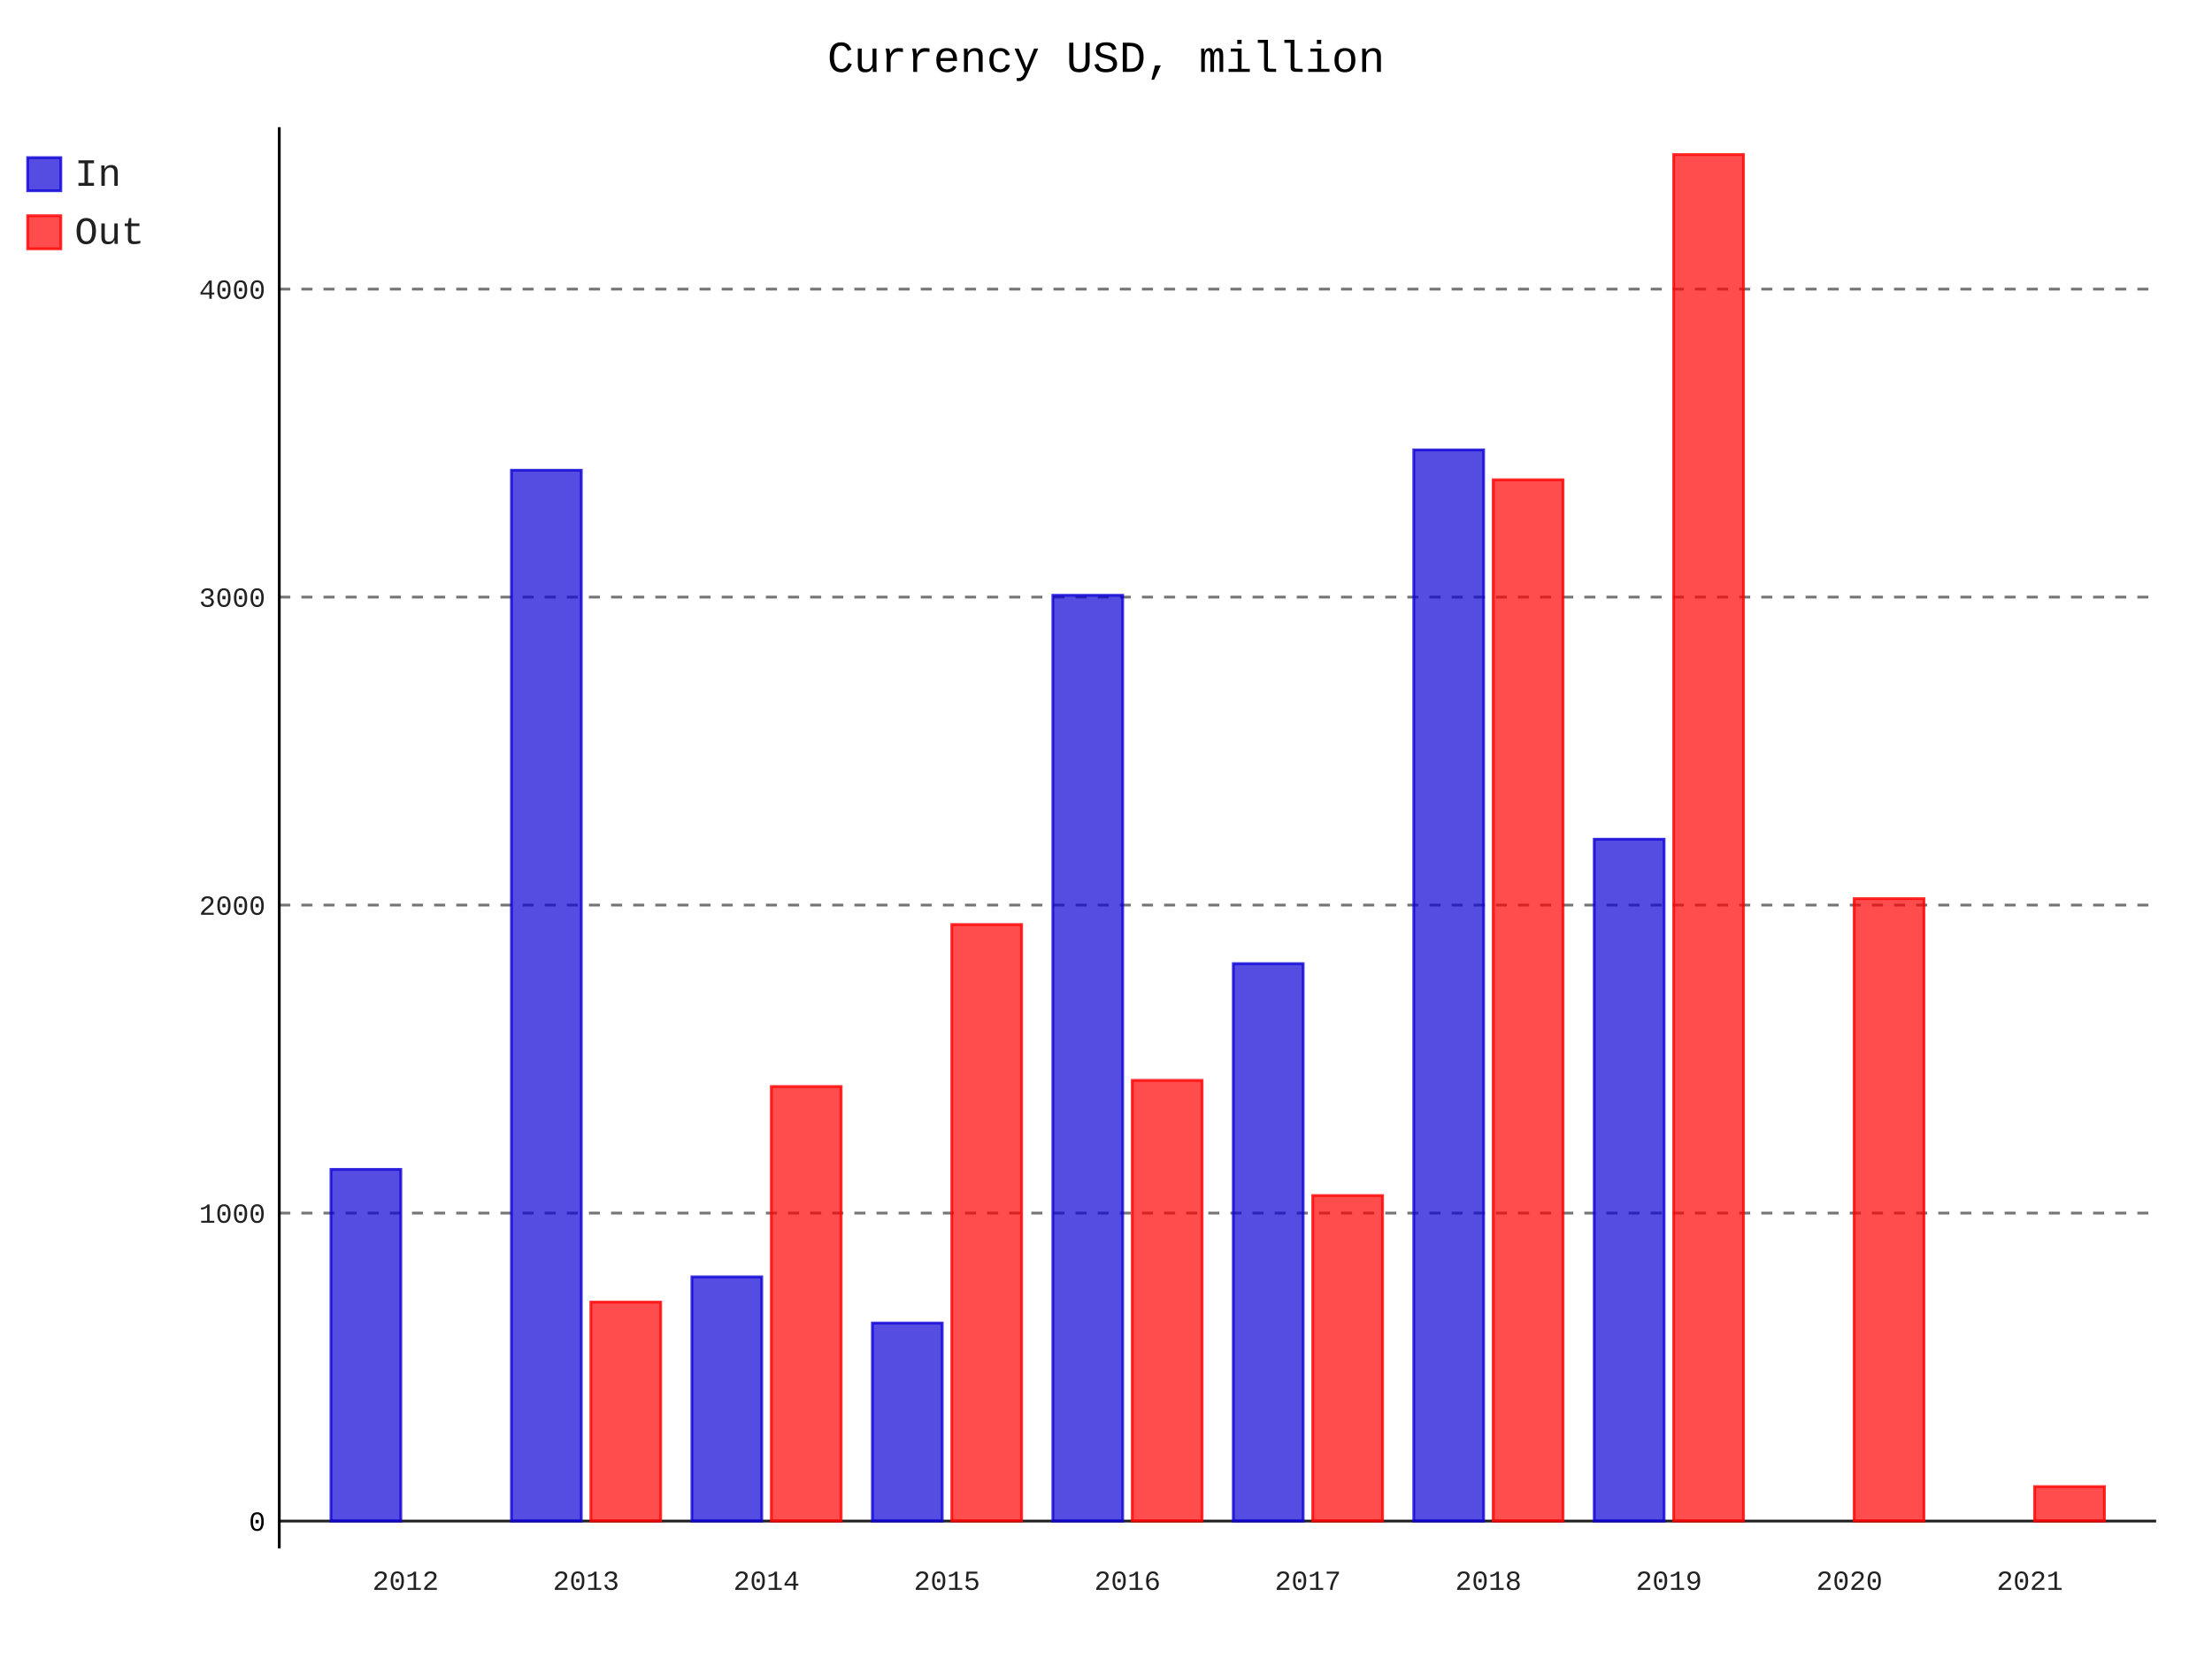
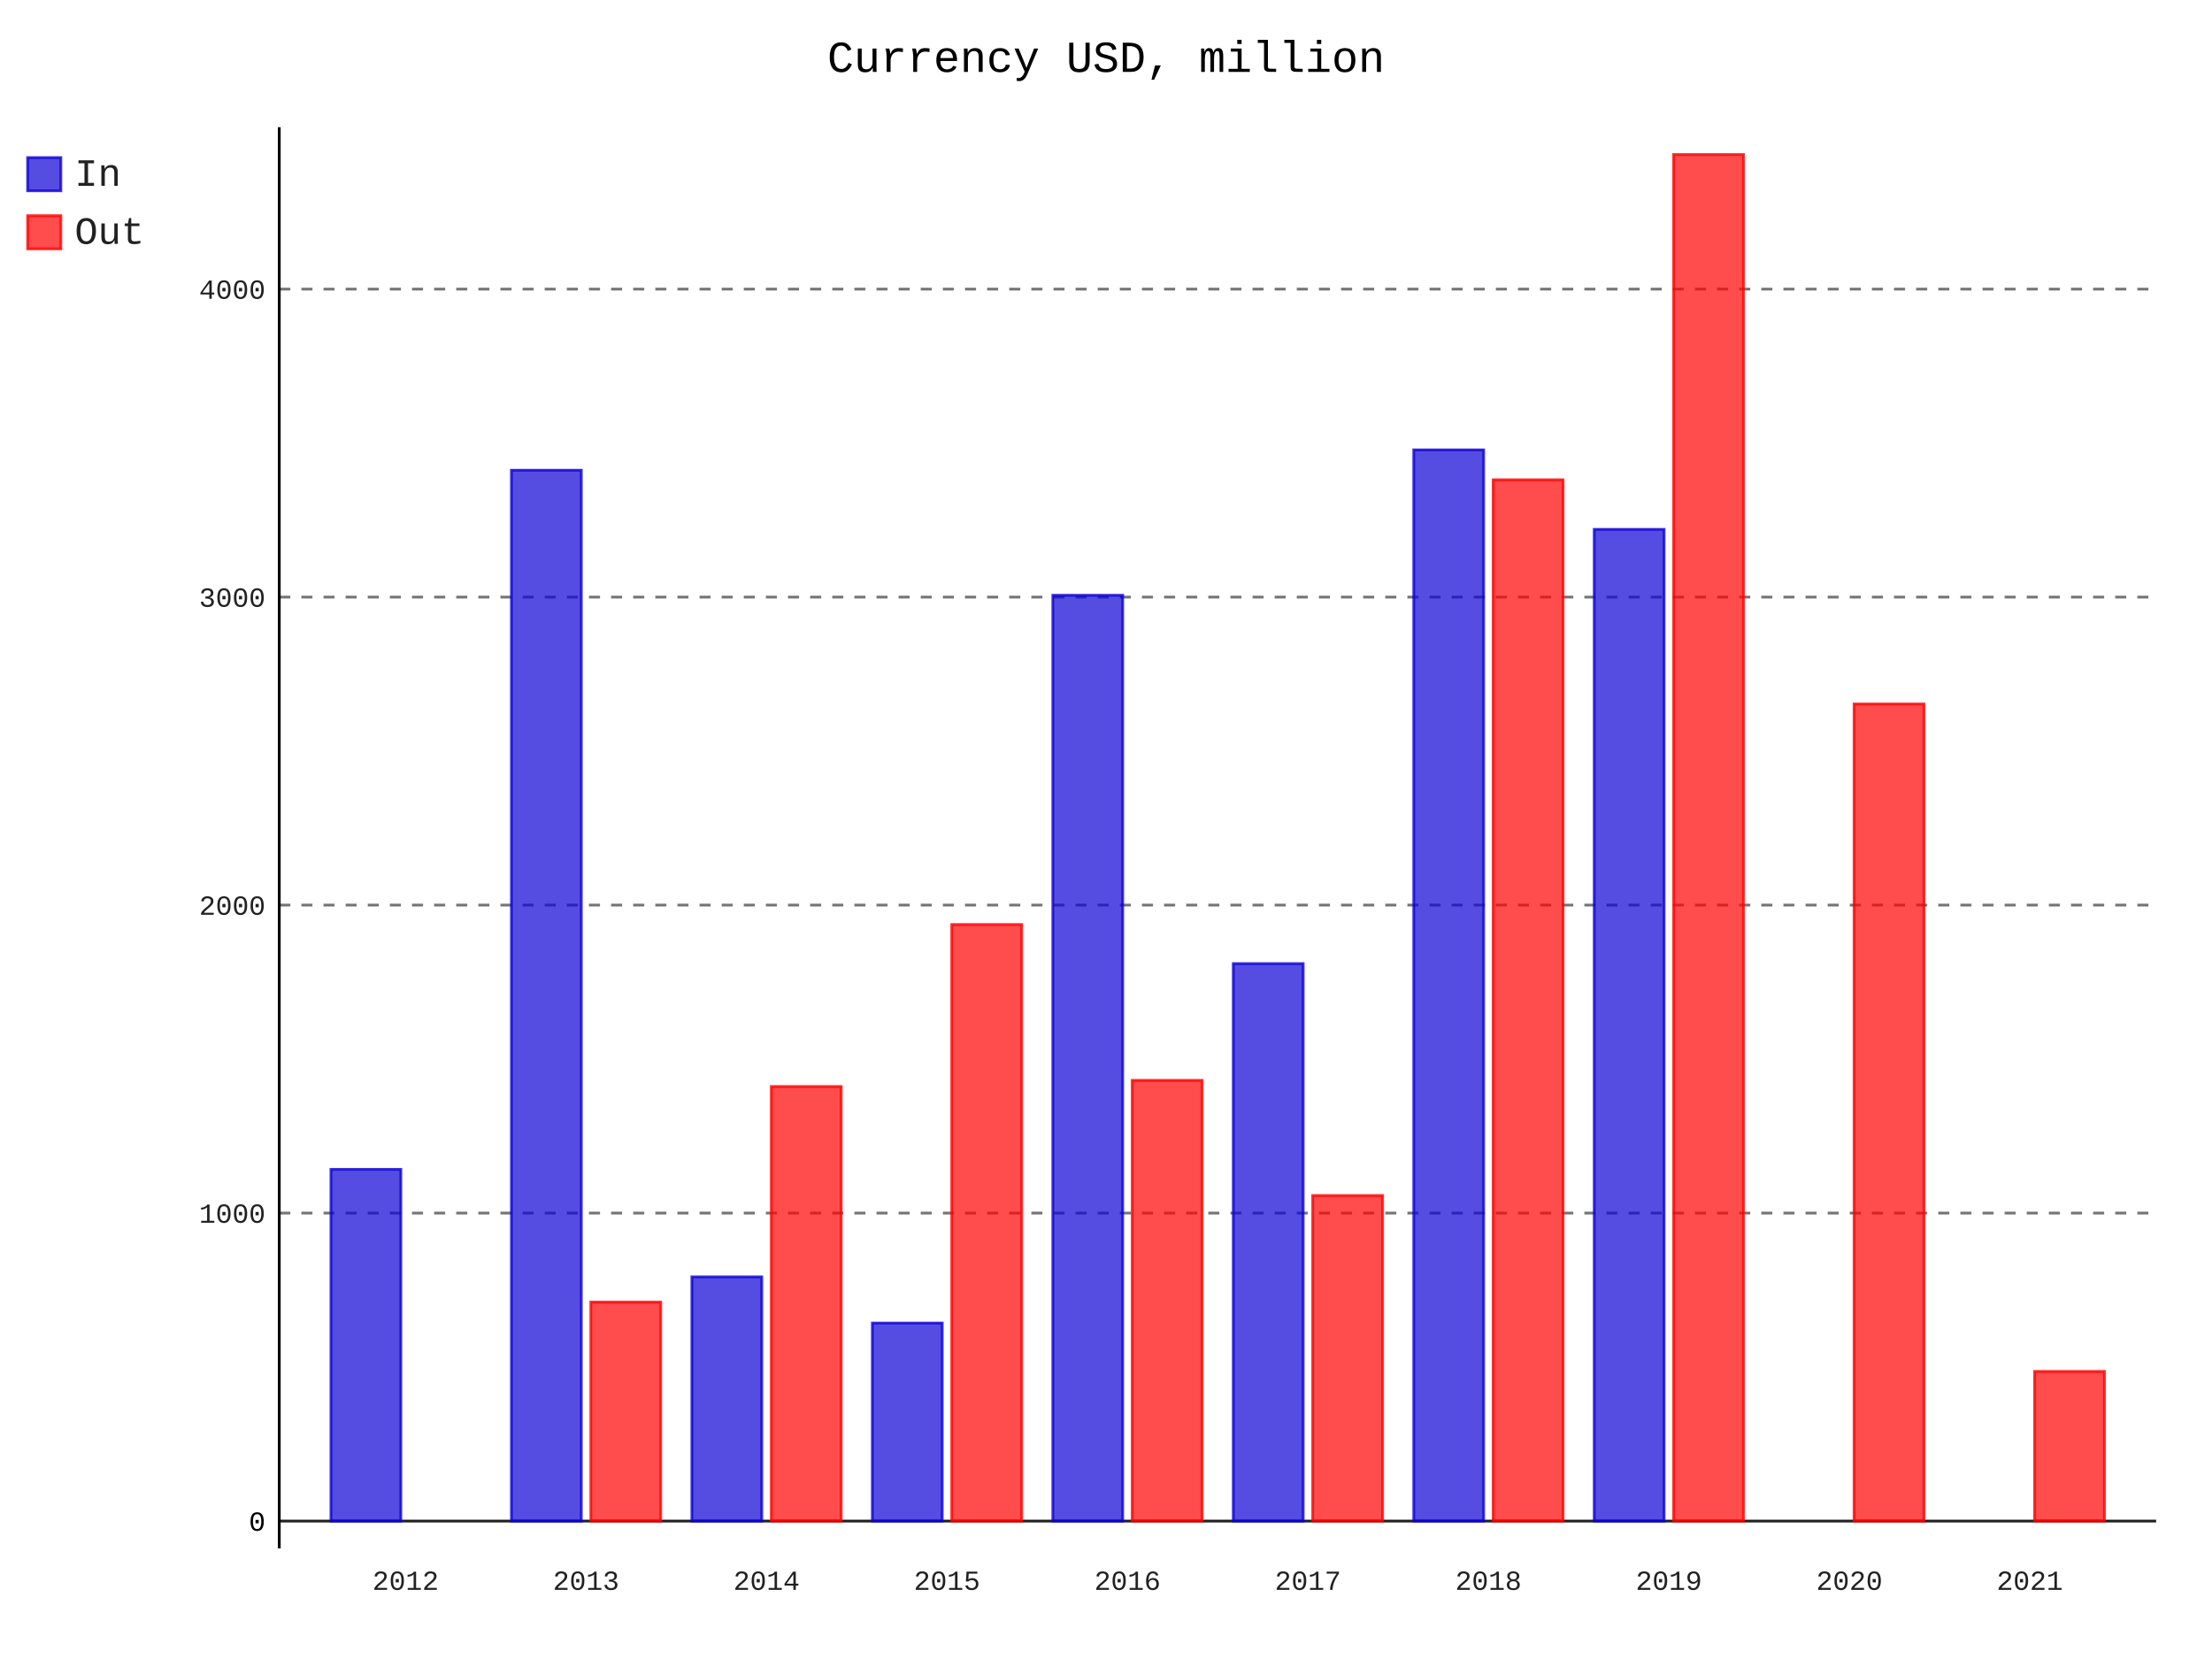
- <svg xmlns="http://www.w3.org/2000/svg" class="pygal-chart" id="chart-b0f17c3b-09e7-4c80-b68c-695a461b6164" viewBox="0 0 800 600">
+ <svg xmlns="http://www.w3.org/2000/svg" class="pygal-chart" id="chart-b79de404-8370-44fd-87b9-1c98bf28930a" viewBox="0 0 800 600">
  <defs>
-     <style type="text/css">#chart-b0f17c3b-09e7-4c80-b68c-695a461b6164{-webkit-user-select:none;-webkit-font-smoothing:antialiased;font-family:Consolas,"Liberation Mono",Menlo,Courier,monospace}#chart-b0f17c3b-09e7-4c80-b68c-695a461b6164 .title{font-family:Consolas,"Liberation Mono",Menlo,Courier,monospace;font-size:16px}#chart-b0f17c3b-09e7-4c80-b68c-695a461b6164 .legends .legend text{font-family:Consolas,"Liberation Mono",Menlo,Courier,monospace;font-size:14px}#chart-b0f17c3b-09e7-4c80-b68c-695a461b6164 .axis text{font-family:Consolas,"Liberation Mono",Menlo,Courier,monospace;font-size:10px}#chart-b0f17c3b-09e7-4c80-b68c-695a461b6164 .axis text.major{font-family:Consolas,"Liberation Mono",Menlo,Courier,monospace;font-size:10px}#chart-b0f17c3b-09e7-4c80-b68c-695a461b6164 .text-overlay text.value{font-family:Consolas,"Liberation Mono",Menlo,Courier,monospace;font-size:16px}#chart-b0f17c3b-09e7-4c80-b68c-695a461b6164 .text-overlay text.label{font-family:Consolas,"Liberation Mono",Menlo,Courier,monospace;font-size:10px}#chart-b0f17c3b-09e7-4c80-b68c-695a461b6164 .tooltip{font-family:Consolas,"Liberation Mono",Menlo,Courier,monospace;font-size:14px}#chart-b0f17c3b-09e7-4c80-b68c-695a461b6164 text.no_data{font-family:Consolas,"Liberation Mono",Menlo,Courier,monospace;font-size:64px}
- #chart-b0f17c3b-09e7-4c80-b68c-695a461b6164{background-color:#ffffff}#chart-b0f17c3b-09e7-4c80-b68c-695a461b6164 path,#chart-b0f17c3b-09e7-4c80-b68c-695a461b6164 line,#chart-b0f17c3b-09e7-4c80-b68c-695a461b6164 rect,#chart-b0f17c3b-09e7-4c80-b68c-695a461b6164 circle{-webkit-transition:150ms;-moz-transition:150ms;transition:150ms}#chart-b0f17c3b-09e7-4c80-b68c-695a461b6164 .graph &gt; .background{fill:#ffffff}#chart-b0f17c3b-09e7-4c80-b68c-695a461b6164 .plot &gt; .background{fill:rgba(255,255,255,1)}#chart-b0f17c3b-09e7-4c80-b68c-695a461b6164 .graph{fill:rgba(0,0,0,.87)}#chart-b0f17c3b-09e7-4c80-b68c-695a461b6164 text.no_data{fill:rgba(0,0,0,1)}#chart-b0f17c3b-09e7-4c80-b68c-695a461b6164 .title{fill:rgba(0,0,0,1)}#chart-b0f17c3b-09e7-4c80-b68c-695a461b6164 .legends .legend text{fill:rgba(0,0,0,.87)}#chart-b0f17c3b-09e7-4c80-b68c-695a461b6164 .legends .legend:hover text{fill:rgba(0,0,0,1)}#chart-b0f17c3b-09e7-4c80-b68c-695a461b6164 .axis .line{stroke:rgba(0,0,0,1)}#chart-b0f17c3b-09e7-4c80-b68c-695a461b6164 .axis .guide.line{stroke:rgba(0,0,0,.54)}#chart-b0f17c3b-09e7-4c80-b68c-695a461b6164 .axis .major.line{stroke:rgba(0,0,0,.87)}#chart-b0f17c3b-09e7-4c80-b68c-695a461b6164 .axis text.major{fill:rgba(0,0,0,1)}#chart-b0f17c3b-09e7-4c80-b68c-695a461b6164 .axis.y .guides:hover .guide.line,#chart-b0f17c3b-09e7-4c80-b68c-695a461b6164 .line-graph .axis.x .guides:hover .guide.line,#chart-b0f17c3b-09e7-4c80-b68c-695a461b6164 .stackedline-graph .axis.x .guides:hover .guide.line,#chart-b0f17c3b-09e7-4c80-b68c-695a461b6164 .xy-graph .axis.x .guides:hover .guide.line{stroke:rgba(0,0,0,1)}#chart-b0f17c3b-09e7-4c80-b68c-695a461b6164 .axis .guides:hover text{fill:rgba(0,0,0,1)}#chart-b0f17c3b-09e7-4c80-b68c-695a461b6164 .reactive{fill-opacity:.7;stroke-opacity:.8}#chart-b0f17c3b-09e7-4c80-b68c-695a461b6164 .ci{stroke:rgba(0,0,0,.87)}#chart-b0f17c3b-09e7-4c80-b68c-695a461b6164 .reactive.active,#chart-b0f17c3b-09e7-4c80-b68c-695a461b6164 .active .reactive{fill-opacity:.8;stroke-opacity:.9;stroke-width:4}#chart-b0f17c3b-09e7-4c80-b68c-695a461b6164 .ci .reactive.active{stroke-width:1.5}#chart-b0f17c3b-09e7-4c80-b68c-695a461b6164 .series text{fill:rgba(0,0,0,1)}#chart-b0f17c3b-09e7-4c80-b68c-695a461b6164 .tooltip rect{fill:rgba(255,255,255,1);stroke:rgba(0,0,0,1);-webkit-transition:opacity 150ms;-moz-transition:opacity 150ms;transition:opacity 150ms}#chart-b0f17c3b-09e7-4c80-b68c-695a461b6164 .tooltip .label{fill:rgba(0,0,0,.87)}#chart-b0f17c3b-09e7-4c80-b68c-695a461b6164 .tooltip .label{fill:rgba(0,0,0,.87)}#chart-b0f17c3b-09e7-4c80-b68c-695a461b6164 .tooltip .legend{font-size:.8em;fill:rgba(0,0,0,.54)}#chart-b0f17c3b-09e7-4c80-b68c-695a461b6164 .tooltip .x_label{font-size:.6em;fill:rgba(0,0,0,1)}#chart-b0f17c3b-09e7-4c80-b68c-695a461b6164 .tooltip .xlink{font-size:.5em;text-decoration:underline}#chart-b0f17c3b-09e7-4c80-b68c-695a461b6164 .tooltip .value{font-size:1.5em}#chart-b0f17c3b-09e7-4c80-b68c-695a461b6164 .bound{font-size:.5em}#chart-b0f17c3b-09e7-4c80-b68c-695a461b6164 .max-value{font-size:.75em;fill:rgba(0,0,0,.54)}#chart-b0f17c3b-09e7-4c80-b68c-695a461b6164 .map-element{fill:rgba(255,255,255,1);stroke:rgba(0,0,0,.54) !important}#chart-b0f17c3b-09e7-4c80-b68c-695a461b6164 .map-element .reactive{fill-opacity:inherit;stroke-opacity:inherit}#chart-b0f17c3b-09e7-4c80-b68c-695a461b6164 .color-0,#chart-b0f17c3b-09e7-4c80-b68c-695a461b6164 .color-0 a:visited{stroke:#0d00d6;fill:#0d00d6}#chart-b0f17c3b-09e7-4c80-b68c-695a461b6164 .color-1,#chart-b0f17c3b-09e7-4c80-b68c-695a461b6164 .color-1 a:visited{stroke:#ff0000;fill:#ff0000}#chart-b0f17c3b-09e7-4c80-b68c-695a461b6164 .text-overlay .color-0 text{fill:black}#chart-b0f17c3b-09e7-4c80-b68c-695a461b6164 .text-overlay .color-1 text{fill:black}
- #chart-b0f17c3b-09e7-4c80-b68c-695a461b6164 text.no_data{text-anchor:middle}#chart-b0f17c3b-09e7-4c80-b68c-695a461b6164 .guide.line{fill:none}#chart-b0f17c3b-09e7-4c80-b68c-695a461b6164 .centered{text-anchor:middle}#chart-b0f17c3b-09e7-4c80-b68c-695a461b6164 .title{text-anchor:middle}#chart-b0f17c3b-09e7-4c80-b68c-695a461b6164 .legends .legend text{fill-opacity:1}#chart-b0f17c3b-09e7-4c80-b68c-695a461b6164 .axis.x text{text-anchor:middle}#chart-b0f17c3b-09e7-4c80-b68c-695a461b6164 .axis.x:not(.web) text[transform]{text-anchor:start}#chart-b0f17c3b-09e7-4c80-b68c-695a461b6164 .axis.x:not(.web) text[transform].backwards{text-anchor:end}#chart-b0f17c3b-09e7-4c80-b68c-695a461b6164 .axis.y text{text-anchor:end}#chart-b0f17c3b-09e7-4c80-b68c-695a461b6164 .axis.y text[transform].backwards{text-anchor:start}#chart-b0f17c3b-09e7-4c80-b68c-695a461b6164 .axis.y2 text{text-anchor:start}#chart-b0f17c3b-09e7-4c80-b68c-695a461b6164 .axis.y2 text[transform].backwards{text-anchor:end}#chart-b0f17c3b-09e7-4c80-b68c-695a461b6164 .axis .guide.line{stroke-dasharray:4,4}#chart-b0f17c3b-09e7-4c80-b68c-695a461b6164 .axis .major.guide.line{stroke-dasharray:6,6}#chart-b0f17c3b-09e7-4c80-b68c-695a461b6164 .horizontal .axis.y .guide.line,#chart-b0f17c3b-09e7-4c80-b68c-695a461b6164 .horizontal .axis.y2 .guide.line,#chart-b0f17c3b-09e7-4c80-b68c-695a461b6164 .vertical .axis.x .guide.line{opacity:0}#chart-b0f17c3b-09e7-4c80-b68c-695a461b6164 .horizontal .axis.always_show .guide.line,#chart-b0f17c3b-09e7-4c80-b68c-695a461b6164 .vertical .axis.always_show .guide.line{opacity:1 !important}#chart-b0f17c3b-09e7-4c80-b68c-695a461b6164 .axis.y .guides:hover .guide.line,#chart-b0f17c3b-09e7-4c80-b68c-695a461b6164 .axis.y2 .guides:hover .guide.line,#chart-b0f17c3b-09e7-4c80-b68c-695a461b6164 .axis.x .guides:hover .guide.line{opacity:1}#chart-b0f17c3b-09e7-4c80-b68c-695a461b6164 .axis .guides:hover text{opacity:1}#chart-b0f17c3b-09e7-4c80-b68c-695a461b6164 .nofill{fill:none}#chart-b0f17c3b-09e7-4c80-b68c-695a461b6164 .subtle-fill{fill-opacity:.2}#chart-b0f17c3b-09e7-4c80-b68c-695a461b6164 .dot{stroke-width:1px;fill-opacity:1}#chart-b0f17c3b-09e7-4c80-b68c-695a461b6164 .dot.active{stroke-width:5px}#chart-b0f17c3b-09e7-4c80-b68c-695a461b6164 .dot.negative{fill:transparent}#chart-b0f17c3b-09e7-4c80-b68c-695a461b6164 text,#chart-b0f17c3b-09e7-4c80-b68c-695a461b6164 tspan{stroke:none !important}#chart-b0f17c3b-09e7-4c80-b68c-695a461b6164 .series text.active{opacity:1}#chart-b0f17c3b-09e7-4c80-b68c-695a461b6164 .tooltip rect{fill-opacity:.95;stroke-width:.5}#chart-b0f17c3b-09e7-4c80-b68c-695a461b6164 .tooltip text{fill-opacity:1}#chart-b0f17c3b-09e7-4c80-b68c-695a461b6164 .showable{visibility:hidden}#chart-b0f17c3b-09e7-4c80-b68c-695a461b6164 .showable.shown{visibility:visible}#chart-b0f17c3b-09e7-4c80-b68c-695a461b6164 .gauge-background{fill:rgba(229,229,229,1);stroke:none}#chart-b0f17c3b-09e7-4c80-b68c-695a461b6164 .bg-lines{stroke:#ffffff;stroke-width:2px}</style>
+     <style type="text/css">#chart-b79de404-8370-44fd-87b9-1c98bf28930a{-webkit-user-select:none;-webkit-font-smoothing:antialiased;font-family:Consolas,"Liberation Mono",Menlo,Courier,monospace}#chart-b79de404-8370-44fd-87b9-1c98bf28930a .title{font-family:Consolas,"Liberation Mono",Menlo,Courier,monospace;font-size:16px}#chart-b79de404-8370-44fd-87b9-1c98bf28930a .legends .legend text{font-family:Consolas,"Liberation Mono",Menlo,Courier,monospace;font-size:14px}#chart-b79de404-8370-44fd-87b9-1c98bf28930a .axis text{font-family:Consolas,"Liberation Mono",Menlo,Courier,monospace;font-size:10px}#chart-b79de404-8370-44fd-87b9-1c98bf28930a .axis text.major{font-family:Consolas,"Liberation Mono",Menlo,Courier,monospace;font-size:10px}#chart-b79de404-8370-44fd-87b9-1c98bf28930a .text-overlay text.value{font-family:Consolas,"Liberation Mono",Menlo,Courier,monospace;font-size:16px}#chart-b79de404-8370-44fd-87b9-1c98bf28930a .text-overlay text.label{font-family:Consolas,"Liberation Mono",Menlo,Courier,monospace;font-size:10px}#chart-b79de404-8370-44fd-87b9-1c98bf28930a .tooltip{font-family:Consolas,"Liberation Mono",Menlo,Courier,monospace;font-size:14px}#chart-b79de404-8370-44fd-87b9-1c98bf28930a text.no_data{font-family:Consolas,"Liberation Mono",Menlo,Courier,monospace;font-size:64px}
+ #chart-b79de404-8370-44fd-87b9-1c98bf28930a{background-color:#ffffff}#chart-b79de404-8370-44fd-87b9-1c98bf28930a path,#chart-b79de404-8370-44fd-87b9-1c98bf28930a line,#chart-b79de404-8370-44fd-87b9-1c98bf28930a rect,#chart-b79de404-8370-44fd-87b9-1c98bf28930a circle{-webkit-transition:150ms;-moz-transition:150ms;transition:150ms}#chart-b79de404-8370-44fd-87b9-1c98bf28930a .graph &gt; .background{fill:#ffffff}#chart-b79de404-8370-44fd-87b9-1c98bf28930a .plot &gt; .background{fill:rgba(255,255,255,1)}#chart-b79de404-8370-44fd-87b9-1c98bf28930a .graph{fill:rgba(0,0,0,.87)}#chart-b79de404-8370-44fd-87b9-1c98bf28930a text.no_data{fill:rgba(0,0,0,1)}#chart-b79de404-8370-44fd-87b9-1c98bf28930a .title{fill:rgba(0,0,0,1)}#chart-b79de404-8370-44fd-87b9-1c98bf28930a .legends .legend text{fill:rgba(0,0,0,.87)}#chart-b79de404-8370-44fd-87b9-1c98bf28930a .legends .legend:hover text{fill:rgba(0,0,0,1)}#chart-b79de404-8370-44fd-87b9-1c98bf28930a .axis .line{stroke:rgba(0,0,0,1)}#chart-b79de404-8370-44fd-87b9-1c98bf28930a .axis .guide.line{stroke:rgba(0,0,0,.54)}#chart-b79de404-8370-44fd-87b9-1c98bf28930a .axis .major.line{stroke:rgba(0,0,0,.87)}#chart-b79de404-8370-44fd-87b9-1c98bf28930a .axis text.major{fill:rgba(0,0,0,1)}#chart-b79de404-8370-44fd-87b9-1c98bf28930a .axis.y .guides:hover .guide.line,#chart-b79de404-8370-44fd-87b9-1c98bf28930a .line-graph .axis.x .guides:hover .guide.line,#chart-b79de404-8370-44fd-87b9-1c98bf28930a .stackedline-graph .axis.x .guides:hover .guide.line,#chart-b79de404-8370-44fd-87b9-1c98bf28930a .xy-graph .axis.x .guides:hover .guide.line{stroke:rgba(0,0,0,1)}#chart-b79de404-8370-44fd-87b9-1c98bf28930a .axis .guides:hover text{fill:rgba(0,0,0,1)}#chart-b79de404-8370-44fd-87b9-1c98bf28930a .reactive{fill-opacity:.7;stroke-opacity:.8}#chart-b79de404-8370-44fd-87b9-1c98bf28930a .ci{stroke:rgba(0,0,0,.87)}#chart-b79de404-8370-44fd-87b9-1c98bf28930a .reactive.active,#chart-b79de404-8370-44fd-87b9-1c98bf28930a .active .reactive{fill-opacity:.8;stroke-opacity:.9;stroke-width:4}#chart-b79de404-8370-44fd-87b9-1c98bf28930a .ci .reactive.active{stroke-width:1.5}#chart-b79de404-8370-44fd-87b9-1c98bf28930a .series text{fill:rgba(0,0,0,1)}#chart-b79de404-8370-44fd-87b9-1c98bf28930a .tooltip rect{fill:rgba(255,255,255,1);stroke:rgba(0,0,0,1);-webkit-transition:opacity 150ms;-moz-transition:opacity 150ms;transition:opacity 150ms}#chart-b79de404-8370-44fd-87b9-1c98bf28930a .tooltip .label{fill:rgba(0,0,0,.87)}#chart-b79de404-8370-44fd-87b9-1c98bf28930a .tooltip .label{fill:rgba(0,0,0,.87)}#chart-b79de404-8370-44fd-87b9-1c98bf28930a .tooltip .legend{font-size:.8em;fill:rgba(0,0,0,.54)}#chart-b79de404-8370-44fd-87b9-1c98bf28930a .tooltip .x_label{font-size:.6em;fill:rgba(0,0,0,1)}#chart-b79de404-8370-44fd-87b9-1c98bf28930a .tooltip .xlink{font-size:.5em;text-decoration:underline}#chart-b79de404-8370-44fd-87b9-1c98bf28930a .tooltip .value{font-size:1.5em}#chart-b79de404-8370-44fd-87b9-1c98bf28930a .bound{font-size:.5em}#chart-b79de404-8370-44fd-87b9-1c98bf28930a .max-value{font-size:.75em;fill:rgba(0,0,0,.54)}#chart-b79de404-8370-44fd-87b9-1c98bf28930a .map-element{fill:rgba(255,255,255,1);stroke:rgba(0,0,0,.54) !important}#chart-b79de404-8370-44fd-87b9-1c98bf28930a .map-element .reactive{fill-opacity:inherit;stroke-opacity:inherit}#chart-b79de404-8370-44fd-87b9-1c98bf28930a .color-0,#chart-b79de404-8370-44fd-87b9-1c98bf28930a .color-0 a:visited{stroke:#0d00d6;fill:#0d00d6}#chart-b79de404-8370-44fd-87b9-1c98bf28930a .color-1,#chart-b79de404-8370-44fd-87b9-1c98bf28930a .color-1 a:visited{stroke:#ff0000;fill:#ff0000}#chart-b79de404-8370-44fd-87b9-1c98bf28930a .text-overlay .color-0 text{fill:black}#chart-b79de404-8370-44fd-87b9-1c98bf28930a .text-overlay .color-1 text{fill:black}
+ #chart-b79de404-8370-44fd-87b9-1c98bf28930a text.no_data{text-anchor:middle}#chart-b79de404-8370-44fd-87b9-1c98bf28930a .guide.line{fill:none}#chart-b79de404-8370-44fd-87b9-1c98bf28930a .centered{text-anchor:middle}#chart-b79de404-8370-44fd-87b9-1c98bf28930a .title{text-anchor:middle}#chart-b79de404-8370-44fd-87b9-1c98bf28930a .legends .legend text{fill-opacity:1}#chart-b79de404-8370-44fd-87b9-1c98bf28930a .axis.x text{text-anchor:middle}#chart-b79de404-8370-44fd-87b9-1c98bf28930a .axis.x:not(.web) text[transform]{text-anchor:start}#chart-b79de404-8370-44fd-87b9-1c98bf28930a .axis.x:not(.web) text[transform].backwards{text-anchor:end}#chart-b79de404-8370-44fd-87b9-1c98bf28930a .axis.y text{text-anchor:end}#chart-b79de404-8370-44fd-87b9-1c98bf28930a .axis.y text[transform].backwards{text-anchor:start}#chart-b79de404-8370-44fd-87b9-1c98bf28930a .axis.y2 text{text-anchor:start}#chart-b79de404-8370-44fd-87b9-1c98bf28930a .axis.y2 text[transform].backwards{text-anchor:end}#chart-b79de404-8370-44fd-87b9-1c98bf28930a .axis .guide.line{stroke-dasharray:4,4}#chart-b79de404-8370-44fd-87b9-1c98bf28930a .axis .major.guide.line{stroke-dasharray:6,6}#chart-b79de404-8370-44fd-87b9-1c98bf28930a .horizontal .axis.y .guide.line,#chart-b79de404-8370-44fd-87b9-1c98bf28930a .horizontal .axis.y2 .guide.line,#chart-b79de404-8370-44fd-87b9-1c98bf28930a .vertical .axis.x .guide.line{opacity:0}#chart-b79de404-8370-44fd-87b9-1c98bf28930a .horizontal .axis.always_show .guide.line,#chart-b79de404-8370-44fd-87b9-1c98bf28930a .vertical .axis.always_show .guide.line{opacity:1 !important}#chart-b79de404-8370-44fd-87b9-1c98bf28930a .axis.y .guides:hover .guide.line,#chart-b79de404-8370-44fd-87b9-1c98bf28930a .axis.y2 .guides:hover .guide.line,#chart-b79de404-8370-44fd-87b9-1c98bf28930a .axis.x .guides:hover .guide.line{opacity:1}#chart-b79de404-8370-44fd-87b9-1c98bf28930a .axis .guides:hover text{opacity:1}#chart-b79de404-8370-44fd-87b9-1c98bf28930a .nofill{fill:none}#chart-b79de404-8370-44fd-87b9-1c98bf28930a .subtle-fill{fill-opacity:.2}#chart-b79de404-8370-44fd-87b9-1c98bf28930a .dot{stroke-width:1px;fill-opacity:1}#chart-b79de404-8370-44fd-87b9-1c98bf28930a .dot.active{stroke-width:5px}#chart-b79de404-8370-44fd-87b9-1c98bf28930a .dot.negative{fill:transparent}#chart-b79de404-8370-44fd-87b9-1c98bf28930a text,#chart-b79de404-8370-44fd-87b9-1c98bf28930a tspan{stroke:none !important}#chart-b79de404-8370-44fd-87b9-1c98bf28930a .series text.active{opacity:1}#chart-b79de404-8370-44fd-87b9-1c98bf28930a .tooltip rect{fill-opacity:.95;stroke-width:.5}#chart-b79de404-8370-44fd-87b9-1c98bf28930a .tooltip text{fill-opacity:1}#chart-b79de404-8370-44fd-87b9-1c98bf28930a .showable{visibility:hidden}#chart-b79de404-8370-44fd-87b9-1c98bf28930a .showable.shown{visibility:visible}#chart-b79de404-8370-44fd-87b9-1c98bf28930a .gauge-background{fill:rgba(229,229,229,1);stroke:none}#chart-b79de404-8370-44fd-87b9-1c98bf28930a .bg-lines{stroke:#ffffff;stroke-width:2px}</style>
  </defs>
  <g class="graph bar-graph vertical">
    <rect class="background" height="600" width="800" x="0" y="0" />
    <g class="plot" transform="translate(101, 46)">
      <rect class="background" height="514" width="678.8" x="0" y="0" />
      <g class="axis y always_show">
        <g class="guides">
          <path class="axis major line" d="M0 504.115 h678.8" />
          <text class="major" x="-5" y="507.615">0</text>
        </g>
        <g class="guides">
          <path class="guide line" d="M0 392.727 h678.8" />
          <text class="" x="-5" y="396.227">1000</text>
        </g>
        <g class="guides">
          <path class="guide line" d="M0 281.338 h678.8" />
          <text class="" x="-5" y="284.838">2000</text>
        </g>
        <g class="guides">
          <path class="guide line" d="M0 169.95 h678.8" />
          <text class="" x="-5" y="173.45">3000</text>
        </g>
        <g class="guides">
          <path class="guide line" d="M0 58.561 h678.8" />
          <text class="" x="-5" y="62.061">4000</text>
        </g>
      </g>
      <g class="axis x">
        <path class="line" d="M0 0 v514" />
        <g class="guides">
          <path class="guide line" d="M45.688 0 v514" />
          <text class="" x="45.688" y="529.0">2012</text>
        </g>
        <g class="guides">
          <path class="guide line" d="M110.958 0 v514" />
          <text class="" x="110.958" y="529.0">2013</text>
        </g>
        <g class="guides">
          <path class="guide line" d="M176.227 0 v514" />
          <text class="" x="176.227" y="529.0">2014</text>
        </g>
        <g class="guides">
          <path class="guide line" d="M241.496 0 v514" />
          <text class="" x="241.496" y="529.0">2015</text>
        </g>
        <g class="guides">
          <path class="guide line" d="M306.765 0 v514" />
          <text class="" x="306.765" y="529.0">2016</text>
        </g>
        <g class="guides">
          <path class="guide line" d="M372.035 0 v514" />
          <text class="" x="372.035" y="529.0">2017</text>
        </g>
        <g class="guides">
          <path class="guide line" d="M437.304 0 v514" />
          <text class="" x="437.304" y="529.0">2018</text>
        </g>
        <g class="guides">
          <path class="guide line" d="M502.573 0 v514" />
          <text class="" x="502.573" y="529.0">2019</text>
        </g>
        <g class="guides">
          <path class="guide line" d="M567.842 0 v514" />
          <text class="" x="567.842" y="529.0">2020</text>
        </g>
        <g class="guides">
          <path class="guide line" d="M633.112 0 v514" />
          <text class="" x="633.112" y="529.0">2021</text>
        </g>
      </g>
      <g class="series serie-0 color-0">
        <g class="bars">
          <g class="bar">
            <rect class="rect reactive tooltip-trigger" height="127.206" rx="0" ry="0" width="25.272" x="18.693" y="376.91" />
          </g>
          <g class="bar">
            <rect class="rect reactive tooltip-trigger" height="380.058" rx="0" ry="0" width="25.272" x="83.962" y="124.058" />
          </g>
          <g class="bar">
            <rect class="rect reactive tooltip-trigger" height="88.331" rx="0" ry="0" width="25.272" x="149.232" y="415.784" />
          </g>
          <g class="bar">
            <rect class="rect reactive tooltip-trigger" height="71.623" rx="0" ry="0" width="25.272" x="214.501" y="432.493" />
          </g>
          <g class="bar">
            <rect class="rect reactive tooltip-trigger" height="334.834" rx="0" ry="0" width="25.272" x="279.77" y="169.282" />
          </g>
          <g class="bar">
            <rect class="rect reactive tooltip-trigger" height="201.613" rx="0" ry="0" width="25.272" x="345.039" y="302.502" />
          </g>
          <g class="bar">
            <rect class="rect reactive tooltip-trigger" height="387.409" rx="0" ry="0" width="25.272" x="410.308" y="116.706" />
          </g>
          <g class="bar">
-             <rect class="rect reactive tooltip-trigger" height="246.614" rx="0" ry="0" width="25.272" x="475.578" y="257.501" />
+             <rect class="rect reactive tooltip-trigger" height="358.671" rx="0" ry="0" width="25.272" x="475.578" y="145.444" />
          </g>
          <g class="bar">
            <rect class="rect reactive tooltip-trigger" height="0.0" rx="0" ry="0" width="25.272" x="540.847" y="504.115" />
          </g>
          <g class="bar">
            <rect class="rect reactive tooltip-trigger" height="0.0" rx="0" ry="0" width="25.272" x="606.116" y="504.115" />
          </g>
        </g>
      </g>
      <g class="series serie-1 color-1">
        <g class="bars">
          <g class="bar">
            <rect class="rect reactive tooltip-trigger" height="0.0" rx="0" ry="0" width="25.272" x="47.412" y="504.115" />
          </g>
          <g class="bar">
            <rect class="rect reactive tooltip-trigger" height="79.197" rx="0" ry="0" width="25.272" x="112.681" y="424.918" />
          </g>
          <g class="bar">
            <rect class="rect reactive tooltip-trigger" height="157.169" rx="0" ry="0" width="25.272" x="177.95" y="346.946" />
          </g>
          <g class="bar">
            <rect class="rect reactive tooltip-trigger" height="215.76" rx="0" ry="0" width="25.272" x="243.219" y="288.356" />
          </g>
          <g class="bar">
            <rect class="rect reactive tooltip-trigger" height="159.397" rx="0" ry="0" width="25.272" x="308.488" y="344.718" />
          </g>
          <g class="bar">
            <rect class="rect reactive tooltip-trigger" height="117.738" rx="0" ry="0" width="25.272" x="373.758" y="386.378" />
          </g>
          <g class="bar">
            <rect class="rect reactive tooltip-trigger" height="376.605" rx="0" ry="0" width="25.272" x="439.027" y="127.511" />
          </g>
          <g class="bar">
            <rect class="rect reactive tooltip-trigger" height="494.231" rx="0" ry="0" width="25.272" x="504.296" y="9.885" />
          </g>
          <g class="bar">
-             <rect class="rect reactive tooltip-trigger" height="225.116" rx="0" ry="0" width="25.272" x="569.565" y="278.999" />
+             <rect class="rect reactive tooltip-trigger" height="295.514" rx="0" ry="0" width="25.272" x="569.565" y="208.602" />
          </g>
          <g class="bar">
-             <rect class="rect reactive tooltip-trigger" height="12.476" rx="0" ry="0" width="25.272" x="634.835" y="491.64" />
+             <rect class="rect reactive tooltip-trigger" height="54.135" rx="0" ry="0" width="25.272" x="634.835" y="449.981" />
          </g>
        </g>
      </g>
    </g>
    <g class="titles">
      <text class="title plot_title" x="400.0" y="26">Currency USD, million</text>
    </g>
    <g class="plot overlay" transform="translate(101, 46)">
      <g class="series serie-0 color-0" />
      <g class="series serie-1 color-1" />
    </g>
    <g class="plot text-overlay" transform="translate(101, 46)">
      <g class="series serie-0 color-0" />
      <g class="series serie-1 color-1" />
    </g>
    <g class="plot tooltip-overlay" transform="translate(101, 46)">
      <g class="tooltip" style="opacity: 0" transform="translate(0 0)">
        <rect class="tooltip-box" height="0" rx="0" ry="0" width="0" />
        <g class="text" />
      </g>
    </g>
    <g class="legends" transform="translate(10, 56)">
      <g class="legend reactive activate-serie" id="activate-serie-0">
        <rect class="color-0 reactive" height="12" width="12" x="0.0" y="1.0" />
        <text x="17.0" y="11.2">In</text>
      </g>
      <g class="legend reactive activate-serie" id="activate-serie-1">
        <rect class="color-1 reactive" height="12" width="12" x="0.0" y="22.0" />
        <text x="17.0" y="32.2">Out</text>
      </g>
    </g>
    <g class="legends" transform="translate(790, 56)" />
  </g>
</svg>
